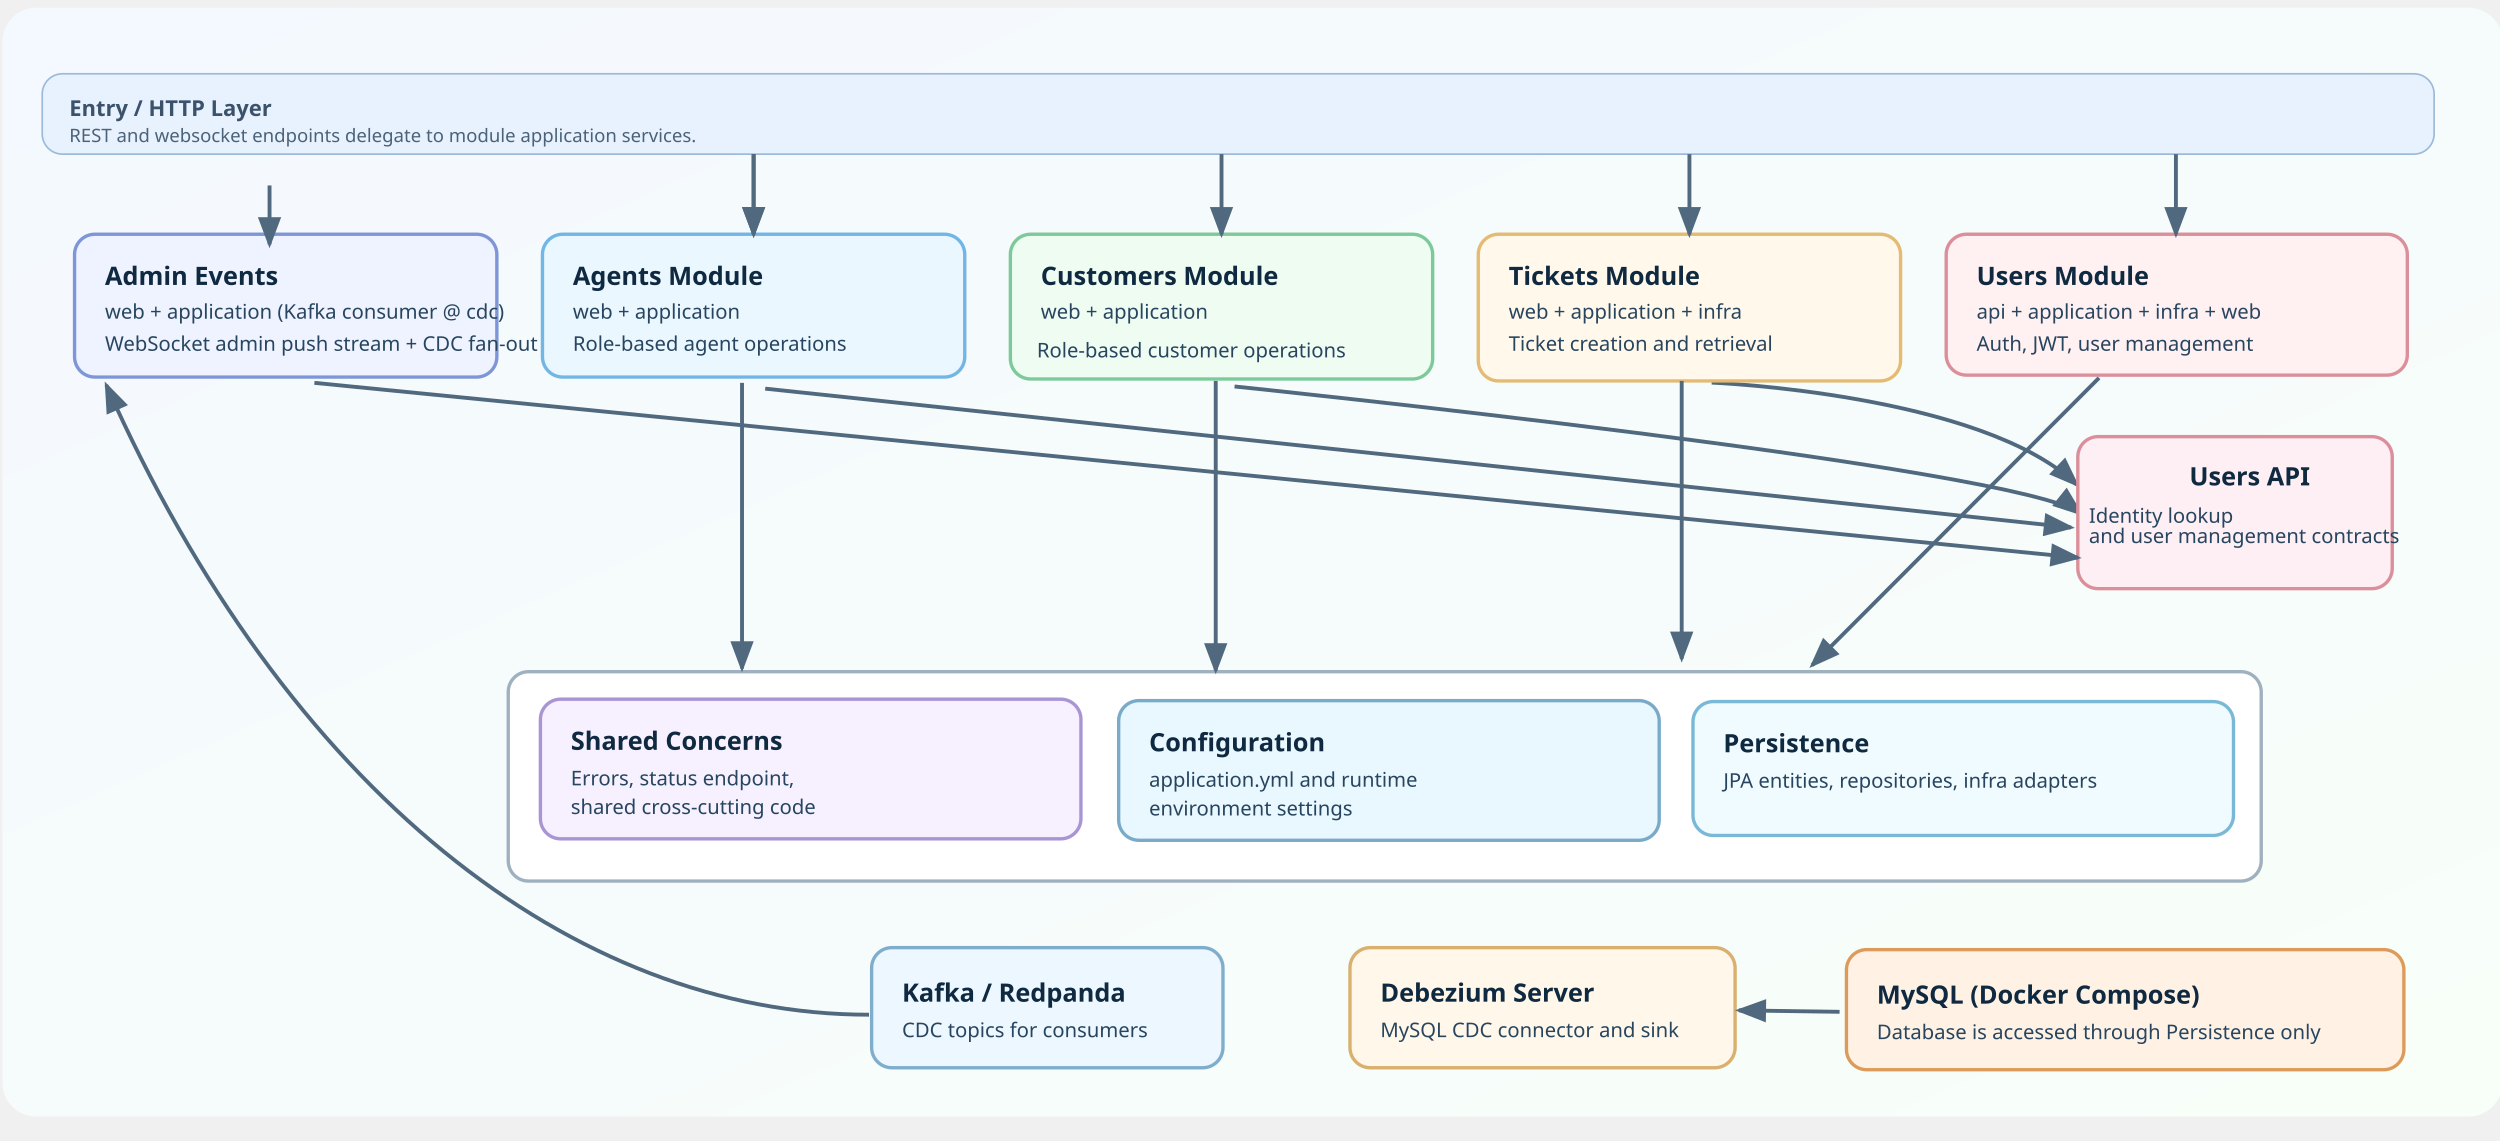
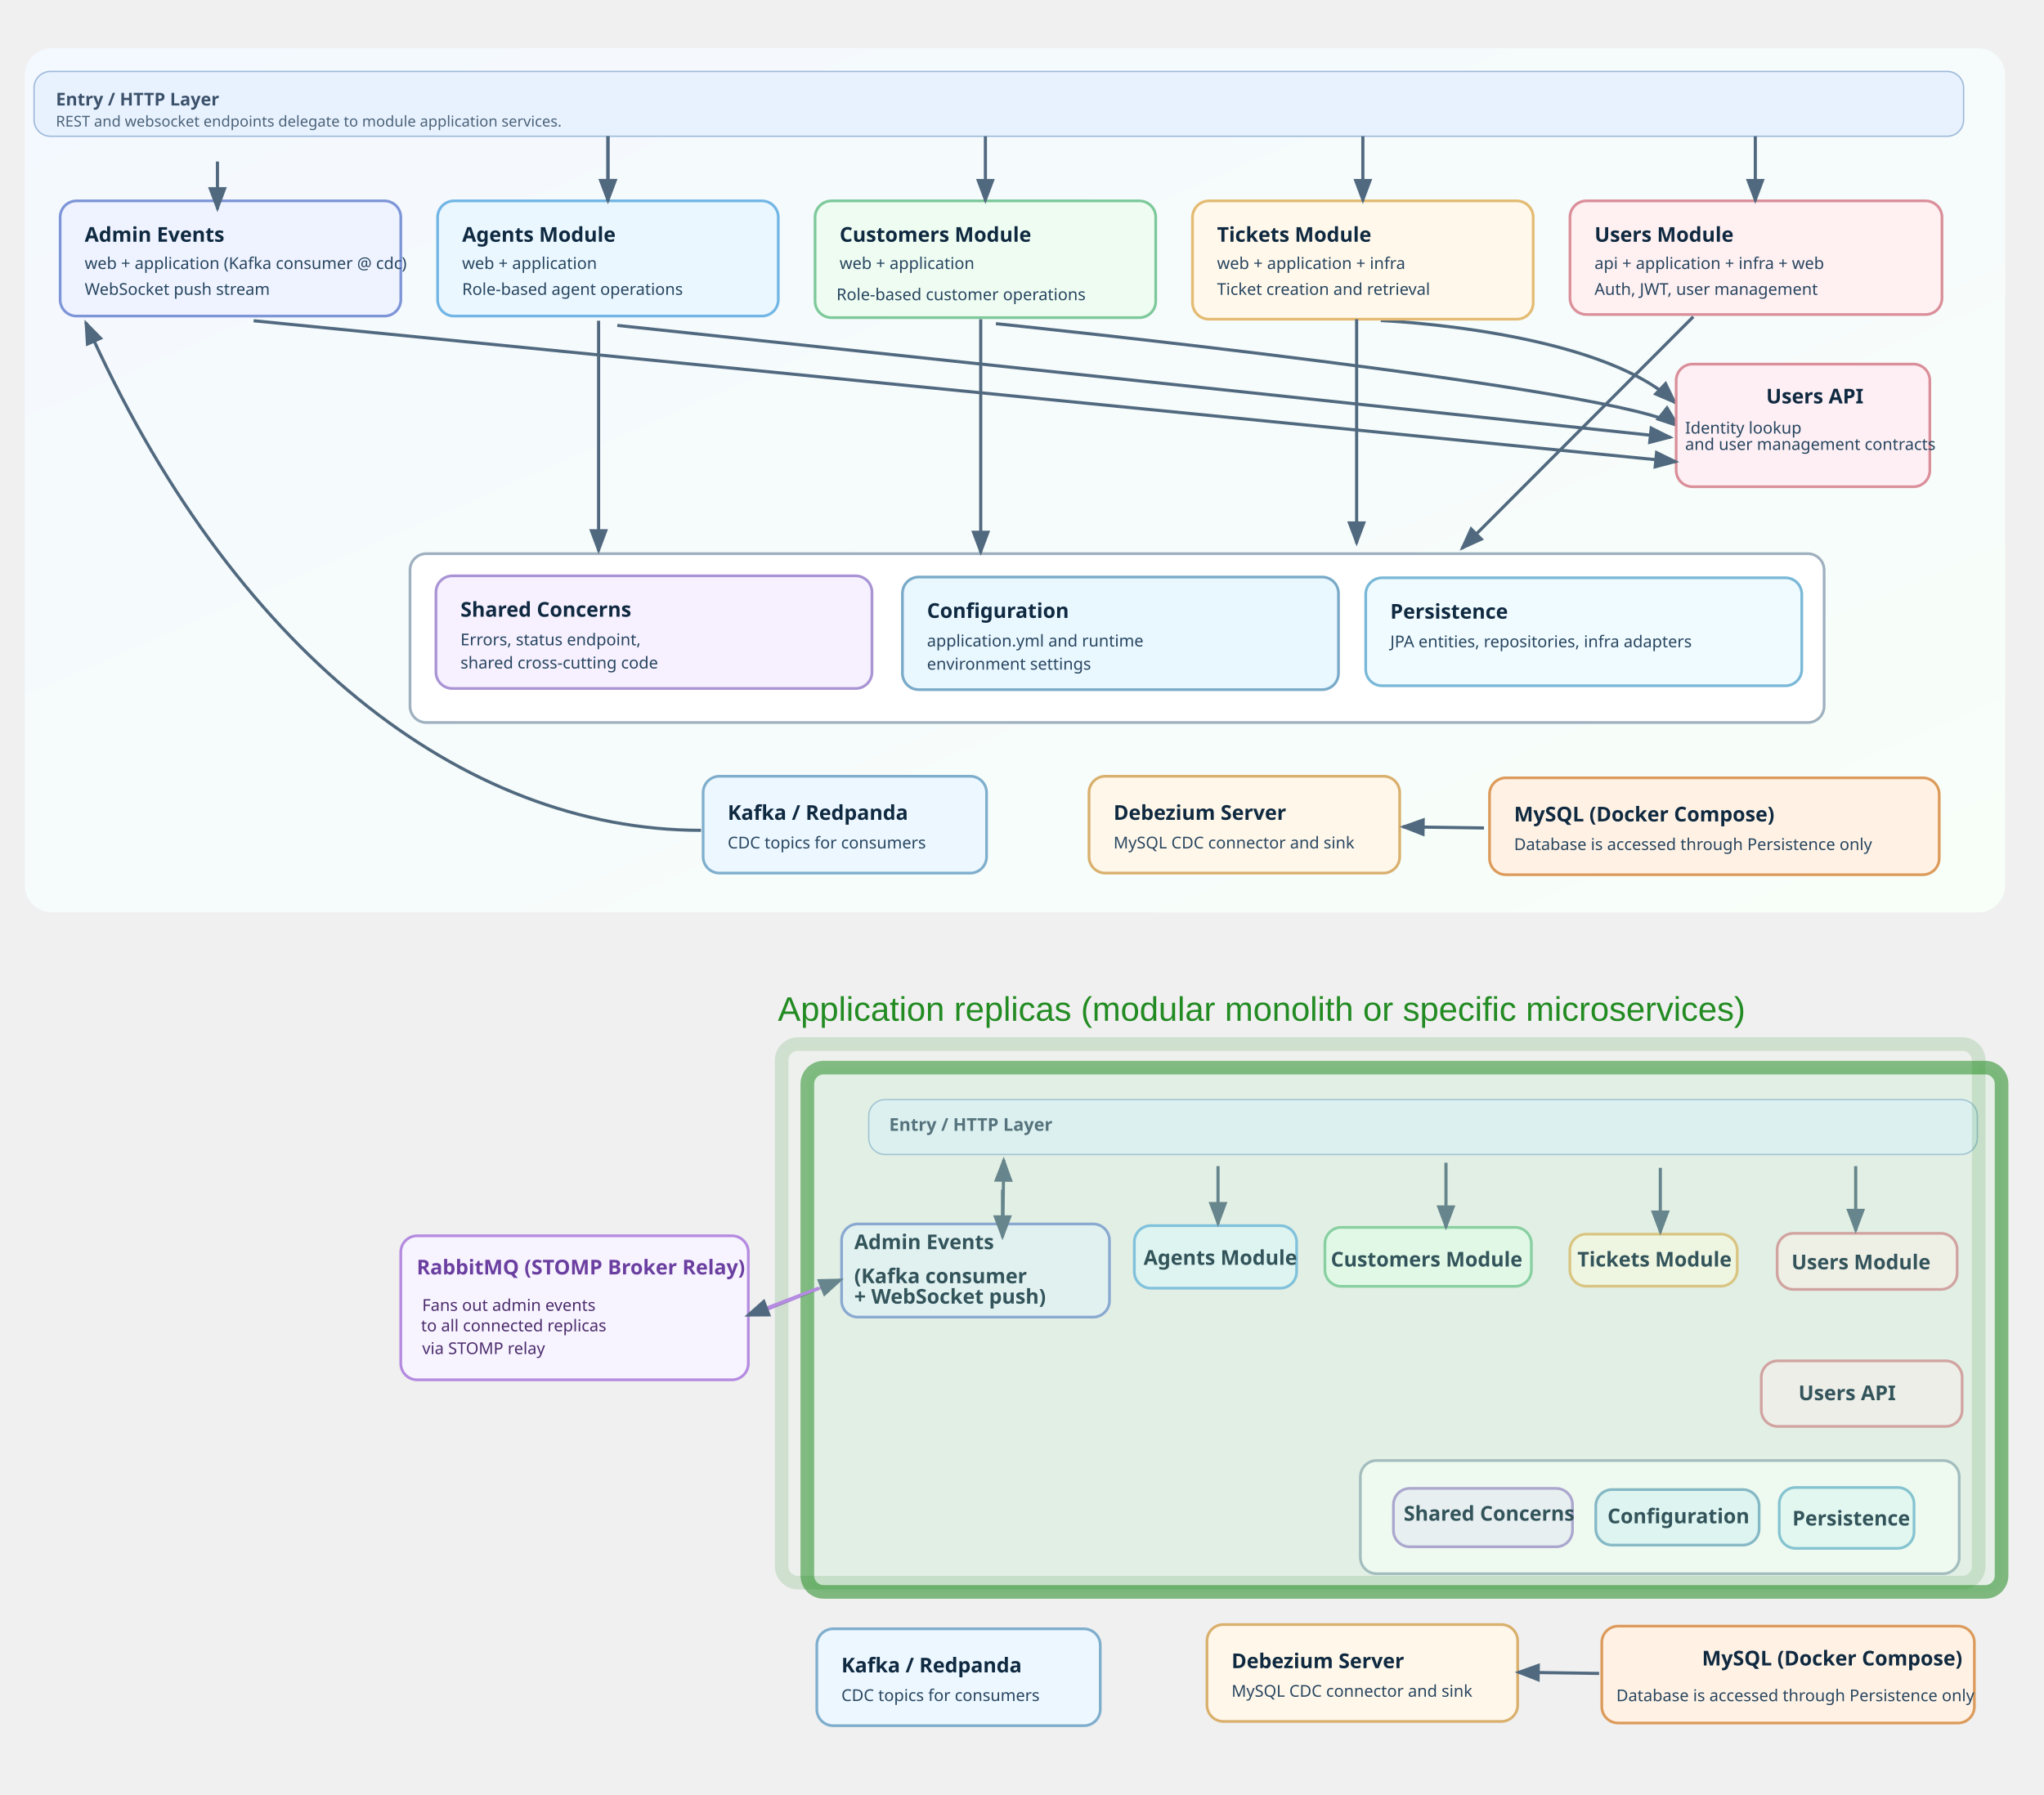
- <svg xmlns="http://www.w3.org/2000/svg" width="1480" height="675" viewBox="-280 0 1480 675" role="img" aria-labelledby="title desc">
+ <svg xmlns="http://www.w3.org/2000/svg" width="1480" height="1300" viewBox="-280 0 1500 1300" role="img" aria-labelledby="title desc">
  <defs>
    <linearGradient id="bg" x1="0" y1="0" x2="1" y2="1">
      <stop offset="0" stop-color="#f4f8ff" />
      <stop offset="1" stop-color="#f8fff8" />
    </linearGradient>
    <style>
      .title { font: 700 32px 'Segoe UI', Tahoma, sans-serif; fill: #17324d; }
      .subtitle { font: 400 16px 'Segoe UI', Tahoma, sans-serif; fill: #345; }
      .layer { font: 700 13px 'Segoe UI', Tahoma, sans-serif; fill: #3c526b; }
      .box-title { font: 700 15px 'Segoe UI', Tahoma, sans-serif; fill: #0f2940; }
      .box-text { font: 400 12px 'Segoe UI', Tahoma, sans-serif; fill: #27455f; }
      .hint { font: 400 11px 'Segoe UI', Tahoma, sans-serif; fill: #4b6278; }
      .link:hover rect { filter: brightness(1.03); }
      .link { cursor: pointer; }
      .arrow { stroke: #51697f; stroke-width: 2.3; fill: none; marker-end: url(#arrowHead); }
    </style>
    <marker id="arrowHead" orient="auto" markerWidth="8" markerHeight="6" refX="7" refY="3">
      <path d="M0,0 L8,3 L0,6 Z" fill="#51697f" />
    </marker>
  </defs>
-   <g transform="matrix(1, 0, 0, 1, 3.716645, -86.91233)">
-     <rect width="1480" height="656.417" fill="url(#bg)" rx="20" style="" x="-282.287" y="91.486" />
-     <path class="arrow" d="M 447.141 315.708 C 447.141 315.708 913.98 363.786 948.03 391.026" style="stroke-width: 2.3;" />
-     <path class="arrow" d="M 729.607 313.422 C 729.607 313.422 889.52 320.025 945.743 373.873" style="stroke-width: 2.3;" />
-   </g>
+   <rect width="1453.32" height="634.414" fill="url(#bg)" rx="20" style="stroke-width: 6px;" x="-261.86" y="26.577" />
+   <path class="arrow" d="M 450.858 228.796 C 450.858 228.796 917.697 276.874 951.747 304.114" style="stroke-width: 2.3;" />
+   <path class="arrow" d="M 733.324 226.51 C 733.324 226.51 893.237 233.113 949.46 286.961" style="stroke-width: 2.3;" />
  <rect x="-255" y="43.672" width="1416" height="47.573" rx="12" fill="#e8f2ff" stroke="#9db9d9" style="" />
  <text class="layer" x="-239" y="68.672" style="white-space: pre; font-size: 13px;">Entry / HTTP Layer</text>
  <text class="hint" x="-239" y="84.11" style="white-space: pre; font-size: 11px;">REST and websocket endpoints delegate to module application services.</text>
  <a class="link" href="../src/main/java/com/agentscustomerstickets/admin/events" target="_blank" transform="matrix(1, 0, 0, 1, -6.8615, -66.32783)">
    <rect x="-229" y="205" width="250" height="84.549" rx="12" fill="#eef3ff" stroke="#7e96d8" stroke-width="2" style="" />
    <text class="box-title" x="-211" y="235" style="white-space: pre;">Admin Events</text>
    <text class="box-text" x="-211" y="255" style="white-space: pre;">web + application (Kafka consumer @ cdc)</text>
-     <text class="box-text" x="-211" y="274" style="white-space: pre;">WebSocket admin push stream + CDC fan-out</text>
+     <text class="box-text" x="-211" y="274" style="white-space: pre;">WebSocket push stream</text>
  </a>
  <a class="link" href="../src/main/java/com/agentscustomerstickets/agents/web" target="_blank" transform="matrix(1, 0, 0, 1, -6.8615, -66.32783)">
    <rect x="48" y="205" width="250" height="84.549" rx="12" fill="#eaf7ff" stroke="#72b6e5" stroke-width="2" style="" />
    <text class="box-title" x="66" y="235" style="white-space: pre;">Agents Module</text>
    <text class="box-text" x="66" y="255" style="white-space: pre;">web + application</text>
    <text class="box-text" x="66" y="274" style="white-space: pre;">Role-based agent operations</text>
  </a>
  <a class="link" href="../src/main/java/com/agentscustomerstickets/customers" target="_blank" transform="matrix(1, 0, 0, 1, -6.8615, -66.32783)">
    <rect x="325" y="205" width="250" height="85.693" rx="12" fill="#eefcf2" stroke="#7dc99a" stroke-width="2" style="" />
    <text class="box-title" x="343" y="235" style="white-space: pre;">Customers Module</text>
    <text class="box-text" x="343" y="255" style="white-space: pre;">web + application</text>
    <text class="box-text" x="340.701" y="277.89" style="white-space: pre; stroke-width: 1; font-size: 12px;">Role-based customer operations</text>
  </a>
  <a class="link" href="../src/main/java/com/agentscustomerstickets/tickets" target="_blank" transform="matrix(1, 0, 0, 1, -6.8615, -66.32783)">
    <rect x="602" y="205" width="250" height="86.836" rx="12" fill="#fff8eb" stroke="#e4bb72" stroke-width="2" style="" />
    <text class="box-title" x="620" y="235" style="white-space: pre;">Tickets Module</text>
    <text class="box-text" x="620" y="255" style="white-space: pre;">web + application + infra</text>
    <text class="box-text" x="620" y="274" style="white-space: pre;">Ticket creation and retrieval</text>
  </a>
  <a class="link" href="../src/main/java/com/agentscustomerstickets/users" target="_blank" transform="matrix(1, 0, 0, 1, -6.8615, -66.32783)">
    <rect x="879" y="205" width="273" height="83.405" rx="12" fill="#fff0f1" stroke="#da8f9a" stroke-width="2" style="" />
    <text class="box-title" x="897" y="235" style="white-space: pre;">Users Module</text>
    <text class="box-text" x="897" y="255" style="white-space: pre;">api + application + infra + web</text>
    <text class="box-text" x="897" y="274" style="white-space: pre;">Auth, JWT, user management</text>
  </a>
  <a class="link" href="../src/main/java/com/agentscustomerstickets/users/api" target="_blank" transform="matrix(1, 0, 0, 1, 447.1411, -131.5121)">
    <rect x="502.922" y="390" width="186.15" height="90" rx="12" fill="#fdeff4" stroke="#da8f9a" stroke-width="2" style="" />
    <text class="box-title" x="568.953" y="418.856" style="white-space: pre; font-size: 15px;">Users API</text>
    <text class="box-text" x="418" y="441" style="white-space: pre;" transform="matrix(1, 0, 0, 1, 91.48666, 0)">Identity lookup <tspan x="418" dy="1em">​</tspan>and user management contracts</text>
  </a>
-   <g transform="matrix(1, 0, 0, 1, 18.86912, 2.573062)">
-     <g transform="matrix(1, 0, 0, 1, -0.857687, 0)">
-       <rect x="2.872" y="395.064" width="1037.76" height="123.955" rx="12" fill="#ffffff" stroke="#9fb0bf" stroke-width="2" style="" />
-     </g>
-   </g>
+   <rect x="20.883" y="397.637" width="1037.76" height="123.955" rx="12" fill="#ffffff" stroke="#9fb0bf" stroke-width="2" style="stroke-width: 2;" />
  <text class="layer" x="41.139" y="477.672" style="white-space: pre; font-size: 13px;"> </text>
  <a class="link" href="../src/main/java/com/agentscustomerstickets/shared" target="_blank" transform="matrix(1, 0, 0, 1, -40.08277, -146.0928)">
    <rect x="80" y="560" width="320" height="82.687" rx="12" fill="#f6f0ff" stroke="#a994d4" stroke-width="2" style="" />
    <text class="box-title" x="98" y="590" style="white-space: pre;">Shared Concerns</text>
    <text class="box-text" x="98" y="611" style="white-space: pre;">Errors, status endpoint,</text>
    <text class="box-text" x="98" y="628" style="white-space: pre;">shared cross-cutting code</text>
  </a>
  <a class="link" href="../src/main/resources/application.yml" target="_blank" transform="matrix(1, 0, 0, 1, -57.75095, -145.2351)">
    <rect x="440" y="560" width="320" height="82.687" rx="12" fill="#e9f7ff" stroke="#79aac8" stroke-width="2" style="" />
    <text class="box-title" x="458" y="590" style="white-space: pre;">Configuration</text>
    <text class="box-text" x="458" y="611" style="white-space: pre;">application.yml and runtime</text>
    <text class="box-text" x="458" y="628" style="white-space: pre;">environment settings</text>
  </a>
  <a class="link" href="../src/main/java/com/agentscustomerstickets/tickets/infra" target="_blank" transform="matrix(1, 0, 0, 1, -77.76366, -144.6633)">
    <rect x="800" y="560" width="320" height="79.257" rx="12" fill="#f0fbff" stroke="#79b8d7" stroke-width="2" style="" />
    <text class="box-title" x="818" y="590" style="white-space: pre;">Persistence</text>
    <text class="box-text" x="818" y="611" style="white-space: pre;">JPA entities, repositories, infra adapters</text>
  </a>
  <a class="link" href="../docker-compose.yml" target="_blank" transform="matrix(1, 0, 0, 1, 379.0978, -181.8297)">
    <rect x="434" y="744" width="330" height="71.108" rx="12" fill="#fff2e5" stroke="#dc9b5b" stroke-width="2" style="" />
    <text class="box-title" x="452" y="776" style="white-space: pre;">MySQL (Docker Compose)</text>
    <text class="box-text" x="452" y="797" style="white-space: pre;">Database is accessed through Persistence only</text>
  </a>
  <a class="link" href="../config/debezium/application.properties" target="_blank" transform="matrix(1, 0, 0, 1, 85.17662, -183)">
    <rect x="434" y="744" width="228" height="71.108" rx="12" fill="#fff7ea" stroke="#d9b06d" stroke-width="2" style="" />
    <text class="box-title" x="452" y="776" style="white-space: pre;">Debezium Server</text>
    <text class="box-text" x="452" y="797" style="white-space: pre;">MySQL CDC connector and sink</text>
  </a>
  <a class="link" href="../docker-compose.yml" target="_blank" transform="matrix(1, 0, 0, 1, -198, -183)">
    <rect x="434" y="744" width="208" height="71.108" rx="12" fill="#ecf7ff" stroke="#7faecd" stroke-width="2" style="" />
    <text class="box-title" x="452" y="776" style="white-space: pre;">Kafka / Redpanda</text>
    <text class="box-text" x="452" y="797" style="white-space: pre;">CDC topics for consumers</text>
  </a>
  <path class="arrow" d="M 166.139 91.245 L 166.139 138.672" style="" />
  <path class="arrow" d="M 443.139 91.245 L 443.139 138.672" style="" />
  <path class="arrow" d="M 720.139 91.245 L 720.139 138.672" style="" />
  <path class="arrow" d="M 1008.14 91.245 L 1008.14 138.672" style="" />
  <path class="arrow" d="M 159.278 226.652 L 159.278 395.744" style="" />
  <path class="arrow" d="M 439.708 225.508 L 439.708 396.887" style="" />
  <path class="arrow" d="M 715.565 225.509 L 715.564 390.026" style="transform-box: fill-box; transform-origin: 0% -14.041%;" />
  <path class="arrow" d="M 978.486 228.687 L 1005.5 253.618" style="transform-box: fill-box; transform-origin: 50% 50%;" transform="matrix(-0.783764, -0.621059, 0.621059, -0.783764, -0.000005, -0.000012)" />
  <path class="arrow" d="M 942.399 559.882 L 942.847 492.878" style="transform-box: fill-box; transform-origin: 50% 50%;" transform="matrix(-1, 0, 0, -1, 0.000019, -0.00005)" />
  <path class="arrow" d="M 962.619 223.708 L 792.78 393.825" style="stroke-width: 2.3; transform-origin: 891.582px 246.437px;" />
  <path class="arrow" d="M 173.001 230.082 L 946.063 312.262" style="" />
  <path class="arrow" d="M -93.882 226.652 L 950.063 330.13" style="stroke-width: 2.3;" />
  <path class="arrow" d="M 166.139 91.245 L 166.139 138.672" style="" />
  <path class="arrow" d="M -120.43 109.784 L -120.43 144.676" style="" />
  <path class="arrow" d="M -120.83 90.335 L -120.11 127.518" style="stroke-width: 2.3; transform-box: fill-box; transform-origin: 50% 50%;" transform="matrix(-1, 0, 0, -1, -0.000004, -0.000009)" />
  <path class="arrow" d="M 809.032 598.992 L 749.383 598.134" style="" />
  <path class="arrow" d="M 445.83 608.348 L 516.119 580.203" style="transform-box: fill-box; transform-origin: 50% 50%;" transform="matrix(-0.935472, -0.353401, 0.353401, -0.935472, 0.000025, 0.000051)" />
  <path class="arrow" d="M 234.454 600.708 C 58.854 600.708 -110.47 467.667 -217.09 227.954" style="stroke-width: 2.3;" />
+   <rect x="357.542" y="798.382" width="813.538" height="40.239" rx="12" fill="#e8f2ff" stroke="#9db9d9" style="stroke-width: 1;" />
+   <text class="layer" style="white-space: pre; font-size: 13px;" x="372.494" y="821.287">Entry / HTTP Layer</text>
+   <a class="link" href="../src/main/java/com/agentscustomerstickets/admin/events" target="_blank" transform="matrix(1, 0, 0, 1, 511.9261, 672.1739)">
+     <rect x="-174.32" y="217.468" width="196.59" height="68.391" rx="12" fill="#eef3ff" stroke="#7e96d8" stroke-width="2" style="" />
+     <text class="box-title" x="-165.046" y="235.975" style="white-space: pre; font-size: 15px;">Admin Events</text>
+     <text class="box-title" x="-165.046" y="260.975" style="white-space: pre; font-size: 15px;">(Kafka consumer</text>
+     <text class="box-title" x="-165.046" y="275.975" style="white-space: pre; font-size: 15px;">+ WebSocket push)</text>
+   </a>
+   <a class="link" href="../src/main/java/com/agentscustomerstickets/agents/web" target="_blank" transform="matrix(1, 0, 0, 1, 373.5292, 685.8889)">
+     <rect x="178.916" y="205" width="119.084" height="45.898" rx="12" fill="#eaf7ff" stroke="#72b6e5" stroke-width="2" style="" />
+     <text class="box-title" x="185.695" y="233.753" style="white-space: pre; font-size: 15px;">Agents Module</text>
+   </a>
+   <a class="link" href="../src/main/java/com/agentscustomerstickets/customers" target="_blank" transform="matrix(1, 0, 0, 1, 268.7965, 687.1357)">
+     <rect x="423.499" y="205" width="151.501" height="43.301" rx="12" fill="#eefcf2" stroke="#7dc99a" stroke-width="2" style="" />
+     <text class="box-title" x="427.784" y="233.753" style="white-space: pre; font-size: 15px;">Customers Module</text>
+   </a>
+   <a class="link" href="../src/main/java/com/agentscustomerstickets/tickets" target="_blank" transform="matrix(1, 0, 0, 1, 3.224206, 688.3825)">
+     <rect x="868.819" y="208.74" width="122.825" height="38.21" rx="12" fill="#fff8eb" stroke="#e4bb72" stroke-width="2" style="" />
+     <text class="box-title" x="874.351" y="232.507" style="white-space: pre; font-size: 15px;">Tickets Module</text>
+   </a>
+   <a class="link" href="../src/main/java/com/agentscustomerstickets/users" target="_blank" transform="matrix(1, 0, 0, 1, 4.271966, 684.1915)">
+     <rect x="1019.89" y="212.334" width="132.11" height="41.16" rx="12" fill="#fff0f1" stroke="#da8f9a" stroke-width="2" style="" />
+     <text class="box-title" x="1030.41" y="238.74" style="white-space: pre; font-size: 15px;">Users Module</text>
+   </a>
+   <a class="link" href="../src/main/java/com/agentscustomerstickets/users/api" target="_blank" transform="matrix(1, 0, 0, 1, 470.8476, 600.1475)">
+     <rect x="541.689" y="390" width="147.383" height="48.09" rx="12" fill="#fdeff4" stroke="#da8f9a" stroke-width="2" style="" />
+     <text class="box-title" x="568.953" y="418.856" style="white-space: pre; font-size: 15px;">Users API</text>
+   </a>
+   <rect x="718.302" y="1063.29" width="439.489" height="83.092" rx="12" fill="#ffffff" stroke="#9fb0bf" stroke-width="2" style="stroke-width: 2;" />
+   <text class="layer" x="41.791" y="1170.56" style="white-space: pre; font-size: 13px; stroke-width: 1;"> </text>
+   <a class="link" href="../src/main/java/com/agentscustomerstickets/shared" target="_blank" transform="matrix(1, 0, 0, 1, 472.9277, 518.5102)">
+     <rect x="269.645" y="565.239" width="131.403" height="42.873" rx="12" fill="#f6f0ff" stroke="#a994d4" stroke-width="2" style="" />
+     <text class="box-title" x="277.167" y="588.952" style="white-space: pre; font-size: 15px;">Shared Concerns</text>
+   </a>
+   <a class="link" href="../src/main/resources/application.yml" target="_blank" transform="matrix(1, 0, 0, 1, 250.9463, 520.4157)">
+     <rect x="640.122" y="564.191" width="119.878" height="40.776" rx="12" fill="#e9f7ff" stroke="#79aac8" stroke-width="2" style="" />
+     <text class="box-title" x="648.692" y="588.952" style="white-space: pre; font-size: 15px;">Configuration</text>
+   </a>
+   <a class="link" href="../src/main/java/com/agentscustomerstickets/tickets/infra" target="_blank" transform="matrix(1, 0, 0, 1, -67.67796, 610.0471)">
+     <rect x="1093.38" y="473.036" width="98.923" height="44.681" rx="12" fill="#f0fbff" stroke="#79b8d7" stroke-width="2" style="" />
+     <text class="box-title" x="1102.99" y="500.94" style="white-space: pre; font-size: 15px;">Persistence</text>
+   </a>
+   <a class="link" href="../docker-compose.yml" target="_blank" transform="matrix(1, 0, 0, 1, 404.8999, 440.8629)">
+     <rect x="490.579" y="744" width="273.421" height="71.108" rx="12" fill="#fff2e5" stroke="#dc9b5b" stroke-width="2" style="" />
+     <text class="box-title" x="564.11" y="772.857" style="white-space: pre; font-size: 15px;">MySQL (Docker Compose)</text>
+     <text class="box-text" x="501.245" y="799.096" style="white-space: pre; font-size: 12px;">Database is accessed through Persistence only</text>
+   </a>
+   <a class="link" href="../config/debezium/application.properties" target="_blank" transform="matrix(1, 0, 0, 1, 171.7488, 439.6926)">
+     <rect x="434" y="744" width="228" height="71.108" rx="12" fill="#fff7ea" stroke="#d9b06d" stroke-width="2" style="" />
+     <text class="box-title" x="452" y="776" style="white-space: pre;">Debezium Server</text>
+     <text class="box-text" x="452" y="797" style="white-space: pre;">MySQL CDC connector and sink</text>
+   </a>
+   <a class="link" href="../docker-compose.yml" target="_blank" transform="matrix(1, 0, 0, 1, -114.5711, 442.8359)">
+     <rect x="434" y="744" width="208" height="71.108" rx="12" fill="#ecf7ff" stroke="#7faecd" stroke-width="2" style="" />
+     <text class="box-title" x="452" y="776" style="white-space: pre;">Kafka / Redpanda</text>
+     <text class="box-text" x="452" y="797" style="white-space: pre;">CDC topics for consumers</text>
+   </a>
+   <path class="arrow" d="M 781.137 844.708 L 781.137 892.135" style="stroke-width: 2.3;" />
+   <path class="arrow" d="M 938.443 848.449 L 938.443 895.876" style="stroke-width: 2.3;" />
+   <path class="arrow" d="M 1081.81 847.202 L 1081.81 894.629" style="stroke-width: 2.3;" />
+   <path class="arrow" d="M 1071.21 948.824 L 1098.51 984.229" style="stroke-width: 2.3; transform-origin: 1084.85px 966.527px;" transform="matrix(-0.783764, -0.621059, 0.621059, -0.783764, -0.000024, 0.000059)" />
+   <path class="arrow" d="M 1071.94 1182.57 L 1072.4 1126.05" style="stroke-width: 2.3; transform-origin: 1072.17px 1154.32px;" transform="matrix(-1, 0, 0, -1, 0.000031, 0.000077)" />
+   <path class="arrow" d="M 613.857 847.202 L 613.857 889.642" style="stroke-width: 2.3;" />
+   <path class="arrow" d="M 455.705 864.494 L 455.705 899.386" style="stroke-width: 2.3;" />
+   <path class="arrow" d="M 456.035 885.967 L 456.562 842.55" style="stroke-width: 2.3; transform-origin: 456.302px 864.259px;" />
+   <path class="arrow" d="M 893.509 1219.58 L 833.86 1218.73" style="stroke-width: 2.3;" />
+   <path class="arrow" d="M 529.26 1228.94 L 599.549 1200.79" style="stroke-width: 2.3; transform-origin: 564.404px 1214.87px;" transform="matrix(-0.935472, -0.353401, 0.353401, -0.935472, 0.000032, 0.000016)" />
+   <path class="arrow" d="M 447.235 959.971 C 441.739 963.44 451.487 1050.87 401.703 1183.59" style="stroke-width: 2.3; transform-box: fill-box; transform-origin: 50% 50%;" transform="matrix(-1, 0, 0, -1, -0.000041, 0.00004)" />
+   <rect x="14.104" y="898.348" width="255.056" height="105.698" rx="12" fill="#f7f3ff" stroke="#b48be0" stroke-width="2" style="" />
+   <text class="box-title" x="25.8" y="926.696" style="font-size: 15px; fill: rgb(107, 63, 160); white-space: pre;">RabbitMQ (STOMP Broker Relay)</text>
+   <text class="box-text" x="29.823" y="953.442" style="font-size: 12px; fill: rgb(75, 44, 107); white-space: pre;">Fans out admin events</text>
+   <text class="box-text" x="28.963" y="968.442" style="font-size: 12px; fill: rgb(75, 44, 107); white-space: pre;">to all connected replicas</text>
+   <text class="box-text" x="29.823" y="985.162" style="font-size: 12px; fill: rgb(75, 44, 107); white-space: pre;">via STOMP relay</text>
+   <path class="arrow" d="M 273.246 956.164 L 337.079 930.606" style="stroke-width: 2.3; stroke: rgb(180, 139, 224); transform-origin: 305.162px 943.385px;" />
+   <rect x="312.463" y="774.883" width="876.405" height="384.847" rx="12" style="stroke-linecap: square; fill: rgb(180, 235, 190); fill-opacity: 0.18; stroke-width: 10px; stroke-opacity: 0.55; stroke: rgb(34, 139, 34);" />
+   <rect x="293.597" y="757.595" width="878.5" height="395.325" rx="12" style="stroke-linecap: square; fill: rgb(180, 235, 190); fill-opacity: 0.18; stroke-width: 10; stroke-opacity: 0.55; stroke: rgb(34, 139, 34); opacity: 0.28;" />
+   <text style="white-space: pre; fill: rgb(51, 51, 51); font-family: Arial, sans-serif; font-size: 28px;" x="115.721" y="940.589"> </text>
+   <text style="white-space: pre; fill: rgb(51, 51, 51); font-family: Arial, sans-serif; font-size: 28px;" x="55.998" y="714.273"> </text>
+   <text style="fill: rgb(34, 139, 34); font-family: Arial, sans-serif; font-size: 25px; white-space: pre;" x="290.868" y="740.52">Application replicas (modular monolith or specific microservices)</text>
+   <path class="arrow" d="M 320.718 936.775 L 268.399 956.816" style="stroke-width: 2.3; stroke: rgb(180, 139, 224); transform-origin: 22.249px 1116.72px;" />
</svg>
